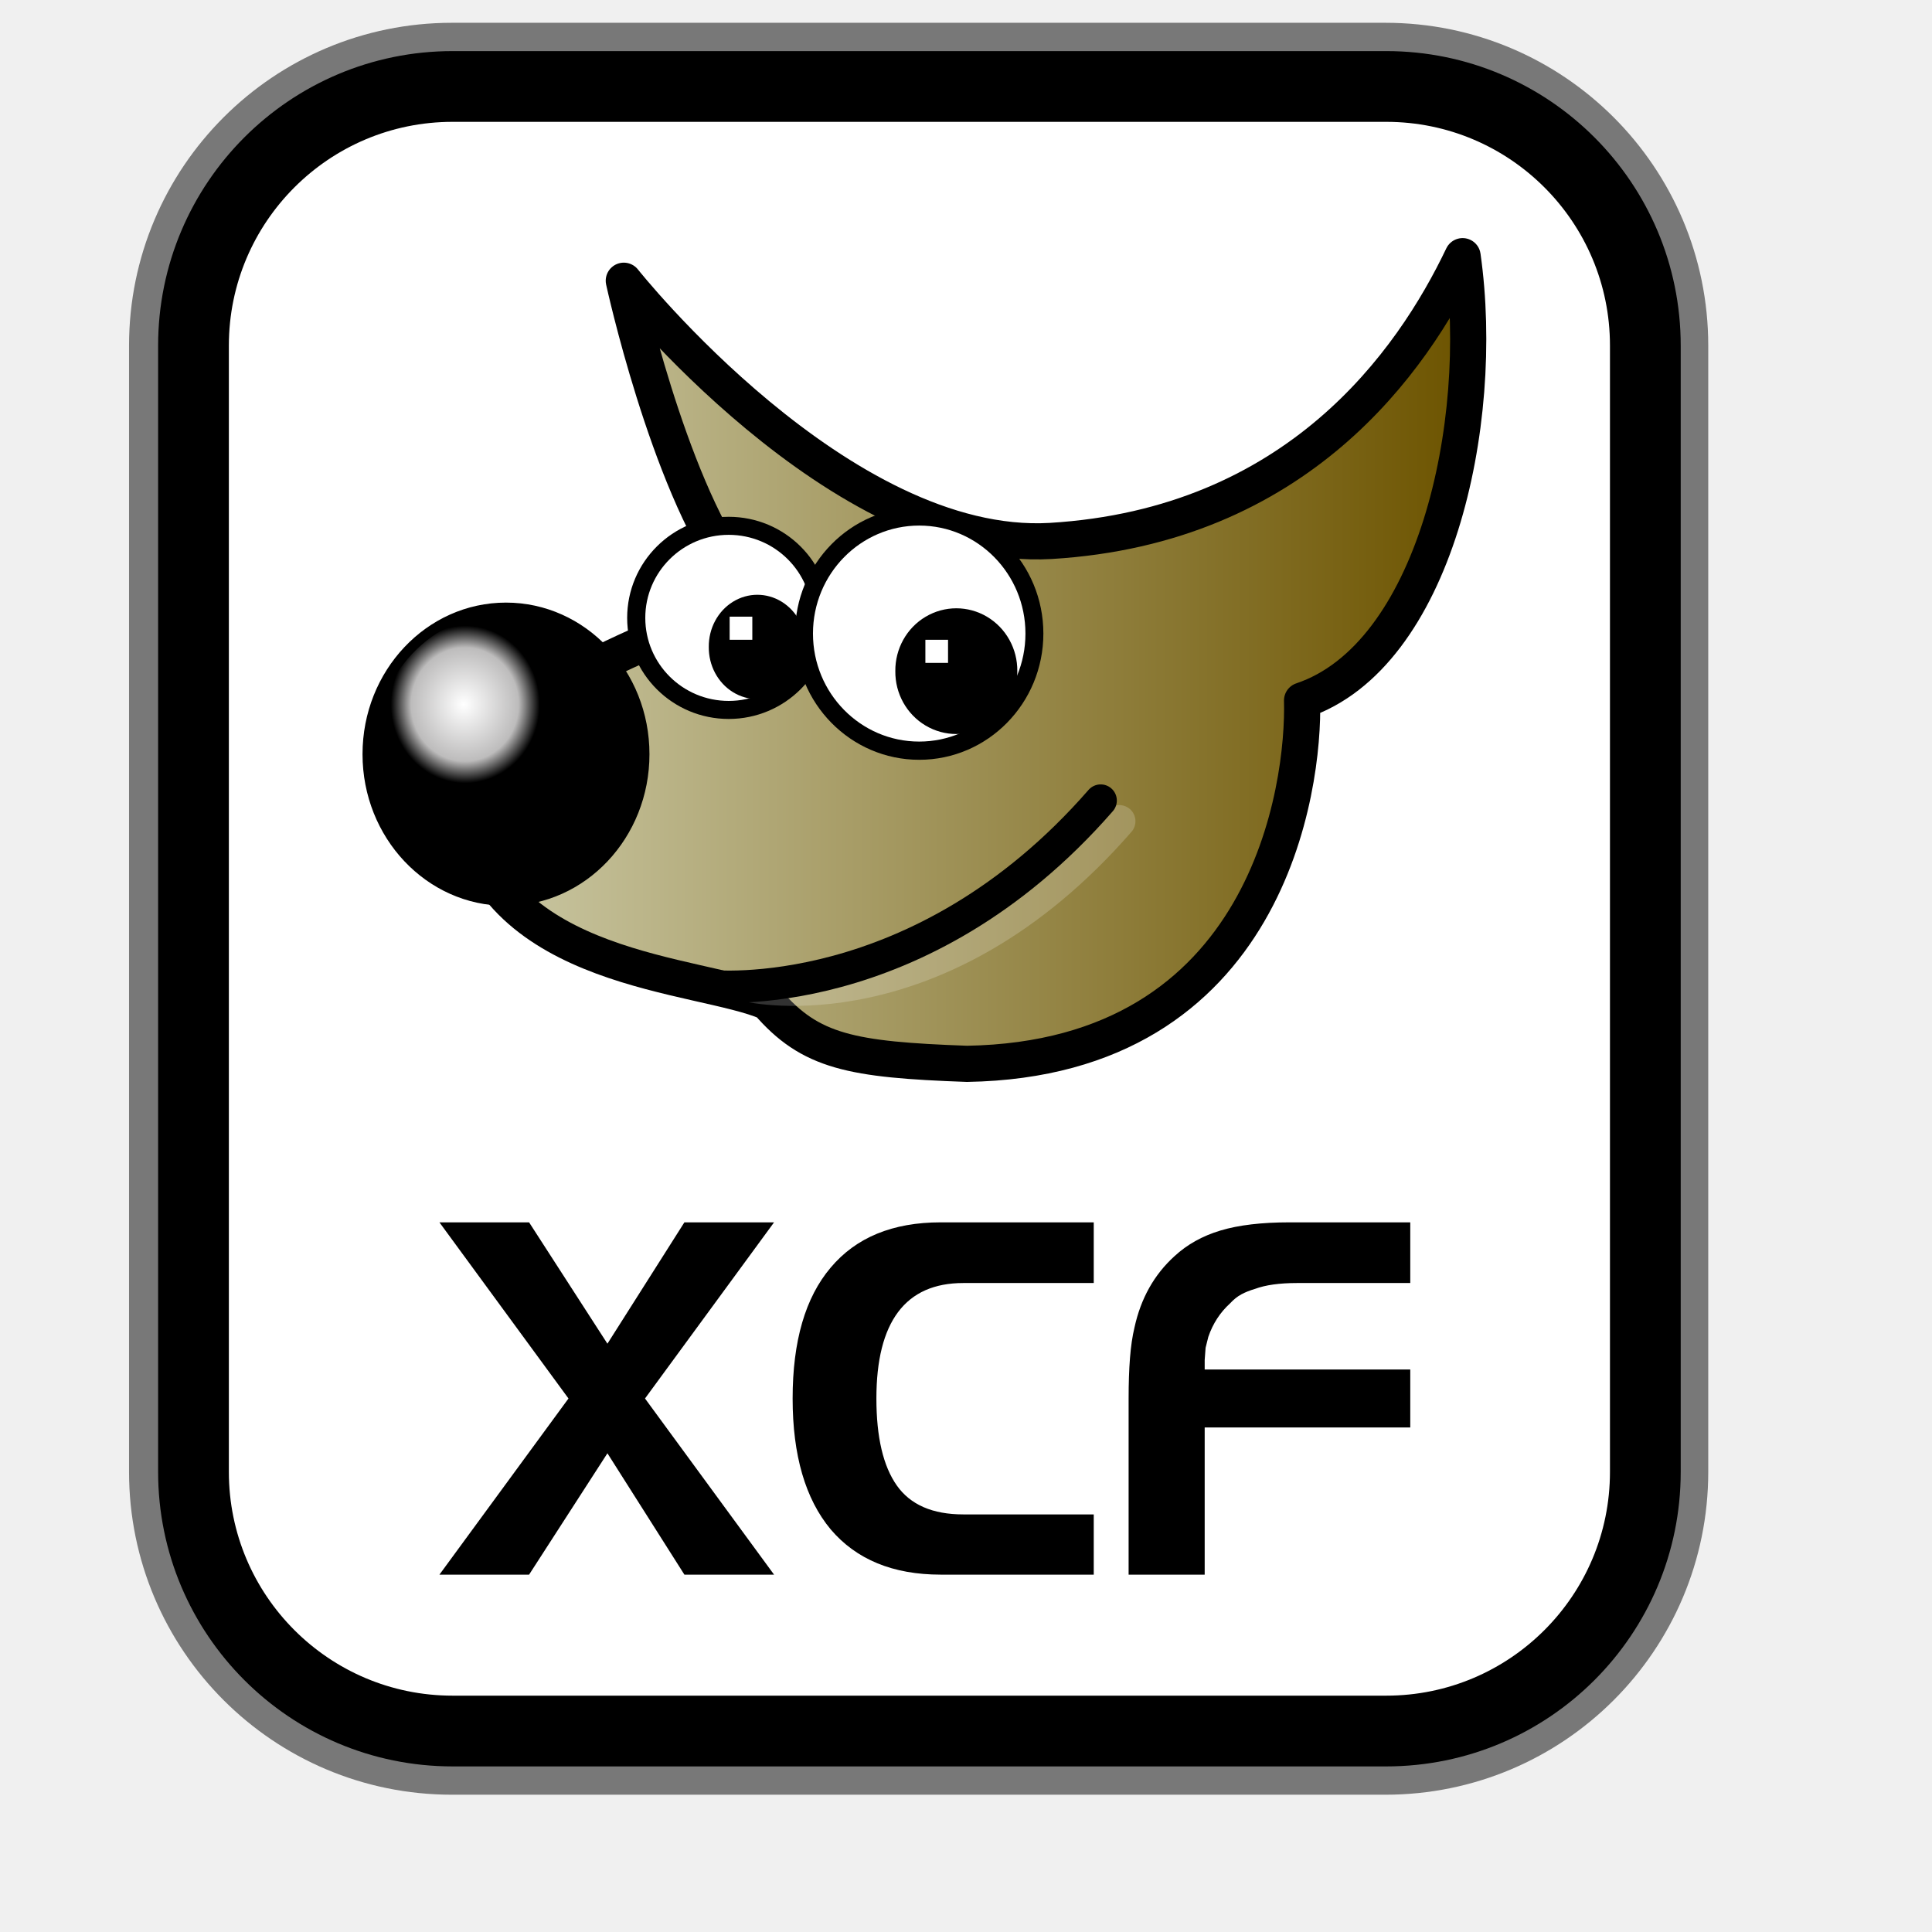
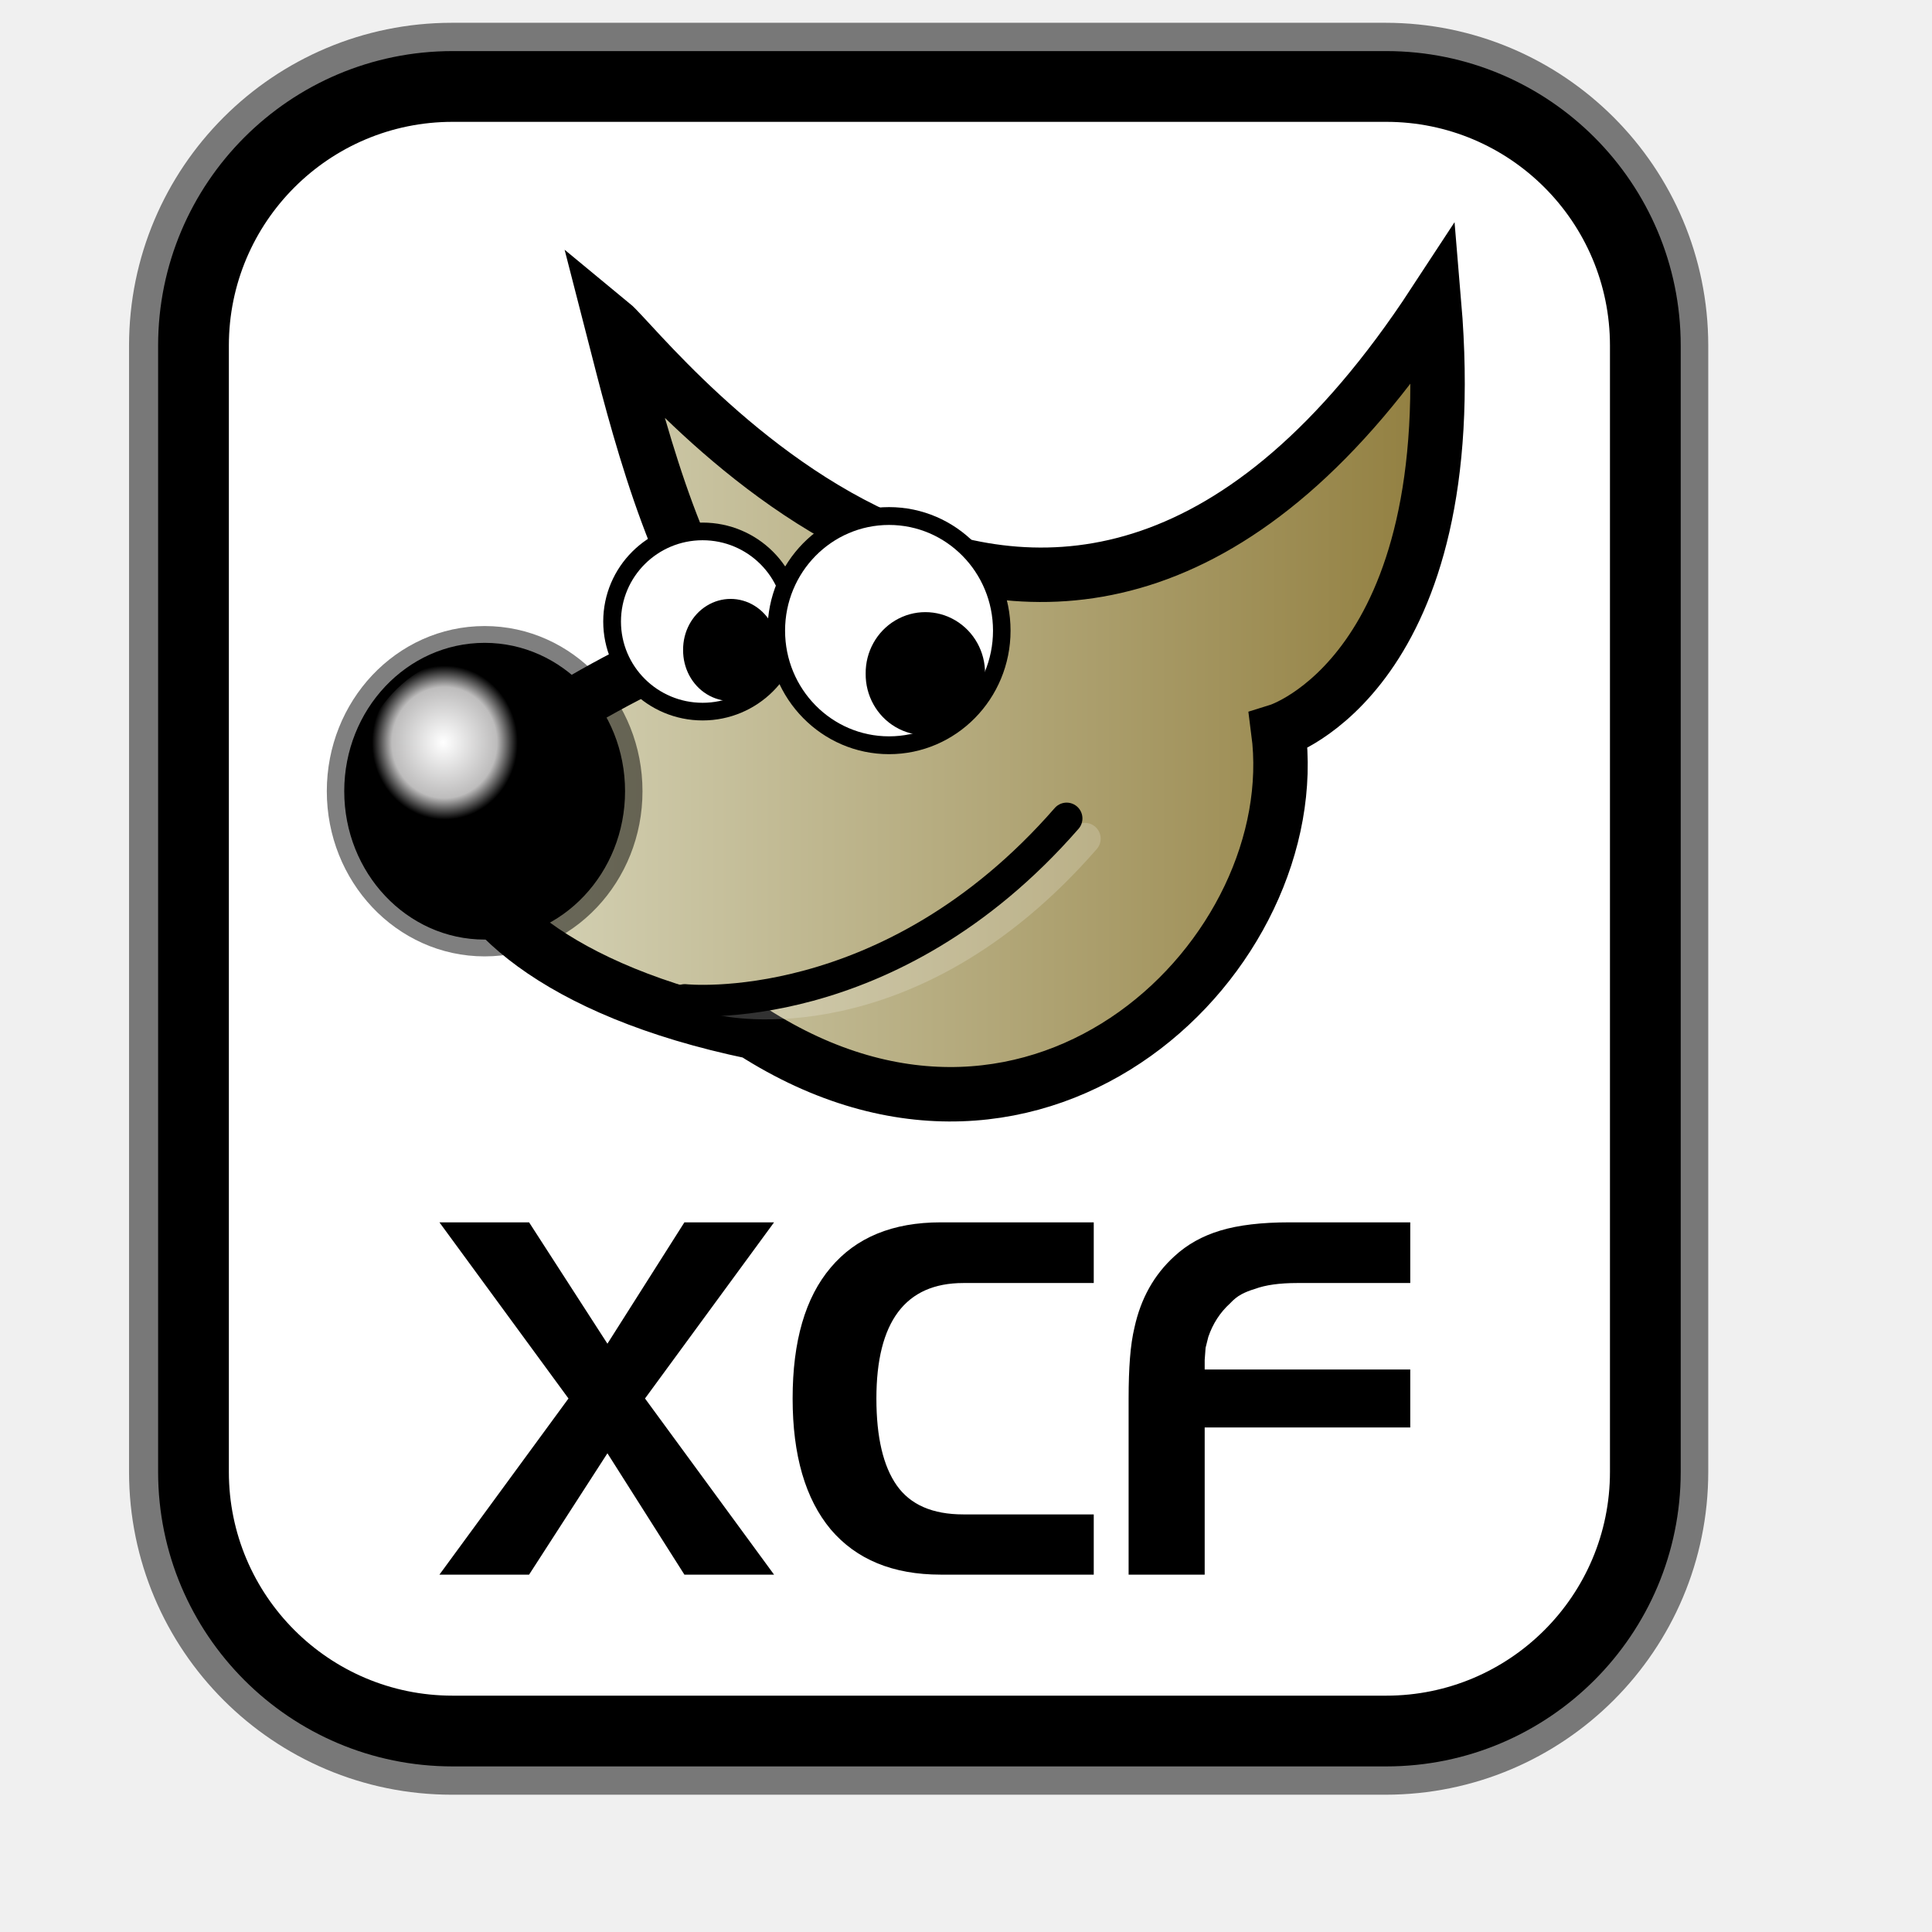
<svg xmlns="http://www.w3.org/2000/svg" xmlns:xlink="http://www.w3.org/1999/xlink" id="svg1" width="128pt" height="128pt">
  <defs id="defs3">
    <linearGradient id="linearGradient858">
      <stop style="stop-color:#cccaa7;stop-opacity:1;" offset="0" id="stop859" />
      <stop style="stop-color:#6d5400;stop-opacity:1;" offset="1" id="stop861" />
    </linearGradient>
    <linearGradient xlink:href="#linearGradient858" id="linearGradient829" x1="1.0164395e-19" y1="0.5" x2="1" y2="0.5" />
    <linearGradient id="linearGradient850">
      <stop style="stop-color:#ffffff;stop-opacity:1;" offset="0" id="stop851" />
      <stop style="stop-color:#bdbcbc;stop-opacity:1;" offset="0.721" id="stop852" />
      <stop style="stop-color:#000000;stop-opacity:1;" offset="1" id="stop853" />
    </linearGradient>
    <radialGradient xlink:href="#linearGradient850" id="radialGradient841" cx="0.353" cy="0.33" r="0.269" fx="0.347" fy="0.33" />
    <linearGradient id="linearGradient839">
      <stop style="stop-color:#46a046;stop-opacity:1;" offset="0" id="stop840" />
      <stop style="stop-color:#df421e;stop-opacity:1;" offset="0.394" id="stop841" />
      <stop style="stop-color:#ada7c8;stop-opacity:1;" offset="0.72" id="stop842" />
      <stop style="stop-color:#eed680;stop-opacity:1;" offset="1" id="stop843" />
    </linearGradient>
    <linearGradient id="linearGradient833">
      <stop style="stop-color:#00ff00;stop-opacity:1;" offset="0" id="stop834" />
      <stop style="stop-color:#ff0000;stop-opacity:1;" offset="0.308" id="stop837" />
      <stop style="stop-color:#7f8cff;stop-opacity:1;" offset="0.75" id="stop838" />
      <stop style="stop-color:#ffff00;stop-opacity:1;" offset="1" id="stop835" />
    </linearGradient>
    <linearGradient xlink:href="#linearGradient839" id="linearGradient836" x1="1.3267924e-17" y1="0.5" x2="1" y2="0.5" />
  </defs>
  <rect style="fill:none;fill-rule:evenodd;stroke:#000000;stroke-width:11.25;stroke-dasharray:none;stroke-opacity:0.5;stroke-linejoin:round;" id="rect834" width="128.252" height="145.276" x="17.024" y="7.638" ry="22.893" />
  <rect style="fill:#ffffff;fill-rule:evenodd;stroke:#000000;stroke-width:6.25;stroke-dasharray:none;" id="rect828" width="128.252" height="145.276" x="17.092" y="7.638" ry="22.893" />
-   <path id="Sans nom" fill="none" stroke="black" stroke-width="1" d="M 55.104,24.799 C 55.104,24.799 74.176,48.859 92.805,47.786 C 114.601,46.475 124.754,31.953 129.202,22.629 C 131.321,37.58 126.664,57.969 115.02,61.879 C 115.23,69.462 112.09,93.523 85.427,93.976 C 75.198,93.61 71.582,92.911 67.818,88.539 C 61.88,85.94 43.694,85.94 41.132,71.847 C 43.903,57.11 65.28,56.872 64.861,50.6 C 58.923,42.35 55.104,24.799 55.104,24.799 z " style="fill:url(#linearGradient829);stroke:#000000;stroke-width:3.194;stroke-linejoin:round;" />
-   <path style="fill-rule:evenodd;stroke:#000000;stroke-width:1pt;stroke-opacity:1;fill:url(#radialGradient841);" id="path850" d="M 17.717 34.213 A 17.717 19.488 0 1 0 -17.717,34.213 A 17.717 19.488 0 1 0 17.717 34.213 z" transform="matrix(0.689399,0,0,0.664476,44.69756,43.88987)" />
-   <path style="fill-rule:evenodd;stroke:#000000;stroke-width:2.083;fill:#ffffff;fill-opacity:1;stroke-dasharray:none;" id="path851" d="M 60.236 -13.622 A 10.63 10.63 0 1 0 38.976,-13.622 A 10.63 10.63 0 1 0 60.236 -13.622 z" transform="matrix(0.768519,0,0,0.765049,26.24826,65.00284)" />
-   <path style="fill-rule:evenodd;stroke:#000000;stroke-width:1.654;fill:#ffffff;fill-opacity:1;stroke-dasharray:none;" id="path852" d="M 60.236 -13.622 A 10.63 10.63 0 1 0 38.976,-13.622 A 10.63 10.63 0 1 0 60.236 -13.622 z" transform="matrix(0.957324,0,0,0.973241,33.71104,69.22507)" />
-   <path style="fill-rule:evenodd;stroke:#000000;stroke-width:1pt;" id="path853" d="M -10.63 0.551 A 7.087 7.087 0 1 0 -24.803,0.551 A 7.087 7.087 0 1 0 -10.63 0.551 z" transform="matrix(0.553266,0,0,0.588011,76.70339,56.8258)" />
-   <path style="fill-rule:evenodd;stroke:#000000;stroke-width:1pt;" id="path854" d="M -10.63 0.551 A 7.087 7.087 0 1 0 -24.803,0.551 A 7.087 7.087 0 1 0 -10.63 0.551 z" transform="matrix(0.694931,0,0,0.708519,96.78976,58.89759)" />
-   <path style="fill:none;fill-opacity:0.75;fill-rule:evenodd;stroke:#ffffff;stroke-width:2.853;stroke-linecap:round;stroke-opacity:0.199;" d="M 66.234,87.102 C 66.234,87.102 82.856,90.919 98.875,72.545" id="path859" />
-   <path style="fill:none;fill-opacity:0.75;fill-rule:evenodd;stroke:#000000;stroke-width:2.853;stroke-linecap:round;" d="M 62.762,87.102 C 62.762,87.102 81.212,89.091 97.231,70.718" id="path855" />
-   <rect style="fill-rule:evenodd;stroke:none;stroke-width:1pt;fill:#ffffff;fill-opacity:1;" id="rect856" width="2.002" height="2.041" x="64.455" y="54.474" />
-   <rect style="fill-rule:evenodd;stroke:none;stroke-width:1pt;fill:#ffffff;fill-opacity:1;" id="rect857" width="2.002" height="2.041" x="81.745" y="56.516" />
  <path style="font-size:40;stroke-width:1pt;font-family:Trek;" d="M 124.578,113.338 L 114.578,113.338 C 113.031,113.338 111.791,113.511 110.858,113.858 C 110.405,113.991 110.005,114.151 109.658,114.338 C 109.311,114.525 108.978,114.791 108.658,115.138 C 107.778,115.938 107.138,116.925 106.738,118.098 L 106.498,119.058 L 106.418,120.138 L 106.418,120.978 L 124.578,120.978 L 124.578,126.098 L 106.418,126.098 L 106.418,139.098 L 99.698,139.098 L 99.698,123.538 C 99.698,122.178 99.738,120.991 99.818,119.978 C 99.898,118.938 100.031,118.031 100.218,117.258 C 100.778,114.698 101.951,112.605 103.738,110.978 C 104.858,109.938 106.218,109.178 107.818,108.698 C 109.418,108.218 111.445,107.978 113.898,107.978 L 124.578,107.978 L 124.578,113.338 z M 96.618,107.978 L 96.618,113.338 L 85.098,113.338 C 82.538,113.338 80.618,114.191 79.338,115.898 C 78.058,117.605 77.418,120.151 77.418,123.538 C 77.418,126.951 78.018,129.511 79.218,131.218 C 80.418,132.925 82.378,133.778 85.098,133.778 L 96.618,133.778 L 96.618,139.098 L 83.098,139.098 C 78.885,139.098 75.645,137.765 73.378,135.098 C 71.138,132.405 70.018,128.551 70.018,123.538 C 70.018,118.471 71.138,114.618 73.378,111.978 C 75.618,109.311 78.858,107.978 83.098,107.978 L 96.618,107.978 z M 38.818,107.978 L 46.738,107.978 L 53.658,118.698 L 60.458,107.978 L 68.378,107.978 L 56.978,123.538 L 68.378,139.098 L 60.458,139.098 L 53.658,128.378 L 46.738,139.098 L 38.818,139.098 L 50.218,123.538 L 38.818,107.978 z " id="path968" />
+   <path style="fill:url(#linearGradient829);fill-opacity:0.75;fill-rule:evenodd;stroke:#000000;stroke-width:4.809;stroke-linecap:butt;stroke-linejoin:miter;stroke-miterlimit:4;stroke-opacity:1;" d="M 54.05,28.615 C 57.168,31.183 92.933,78.319 126.68,26.781 C 129.431,59.428 112.924,64.563 112.924,64.563 C 115.492,84.188 92.016,107.481 66.522,91.157 C 48.915,87.489 41.211,79.969 40.294,73.917 C 42.679,66.03 49.281,62.546 63.954,55.393 C 58.819,48.423 55.517,34.301 54.05,28.615 z " id="path1567" />
+   <path style="fill:url(#radialGradient841);fill-rule:evenodd;stroke:#000000;stroke-width:5.899;stroke-opacity:0.5;" id="path862" d="M 17.717 34.213 A 17.717 19.488 0 1 0 -17.717,34.213 A 17.717 19.488 0 1 0 17.717 34.213 z" transform="matrix(0.674674,0,0,0.650284,42.81227,47.64522)" />
+   <path style="fill:url(#radialGradient841);fill-rule:evenodd;stroke:#000000;stroke-width:1pt;stroke-opacity:1;" id="path850" d="M 17.717 34.213 A 17.717 19.488 0 1 0 -17.717,34.213 A 17.717 19.488 0 1 0 17.717 34.213 z" transform="matrix(0.674674,0,0,0.650284,42.81227,47.64522)" />
+   <path style="fill:#ffffff;fill-opacity:1;fill-rule:evenodd;stroke:#000000;stroke-width:2.083;" id="path851" d="M 60.236 -13.622 A 10.63 10.63 0 1 0 38.976,-13.622 A 10.63 10.63 0 1 0 60.236 -13.622 z" transform="matrix(0.752105,0,0,0.748708,24.75701,65.10146)" />
+   <path style="fill:#ffffff;fill-opacity:1;fill-rule:evenodd;stroke:#000000;stroke-width:1.654;" id="path852" d="M 60.236 -13.622 A 10.63 10.63 0 1 0 38.976,-13.622 A 10.63 10.63 0 1 0 60.236 -13.622 z" transform="matrix(0.936877,0,0,0.952453,32.0604,68.68327)" />
+   <path style="fill-rule:evenodd;stroke:#000000;stroke-width:1pt;" id="path853" d="M -10.63 0.551 A 7.087 7.087 0 1 0 -24.803,0.551 A 7.087 7.087 0 1 0 -10.63 0.551 z" transform="matrix(0.541449,0,0,0.575452,74.13453,57.09909)" />
+   <path style="fill-rule:evenodd;stroke:#000000;stroke-width:1pt;" id="path854" d="M -10.63 0.551 A 7.087 7.087 0 1 0 -24.803,0.551 A 7.087 7.087 0 1 0 -10.63 0.551 z" transform="matrix(0.680088,0,0,0.693386,93.79183,59.12663)" />
+   <path style="fill:none;fill-opacity:0.75;fill-rule:evenodd;stroke:#ffffff;stroke-width:2.792;stroke-linecap:round;stroke-opacity:0.199;" d="M 63.889,88.332 C 63.889,88.332 80.156,92.067 95.833,74.086" id="path859" />
+   <path style="fill:none;fill-opacity:0.75;fill-rule:evenodd;stroke:#000000;stroke-width:2.792;stroke-linecap:round;" d="M 60.491,88.332 C 60.491,88.332 78.547,90.278 94.223,72.297" id="path855" />
</svg>
